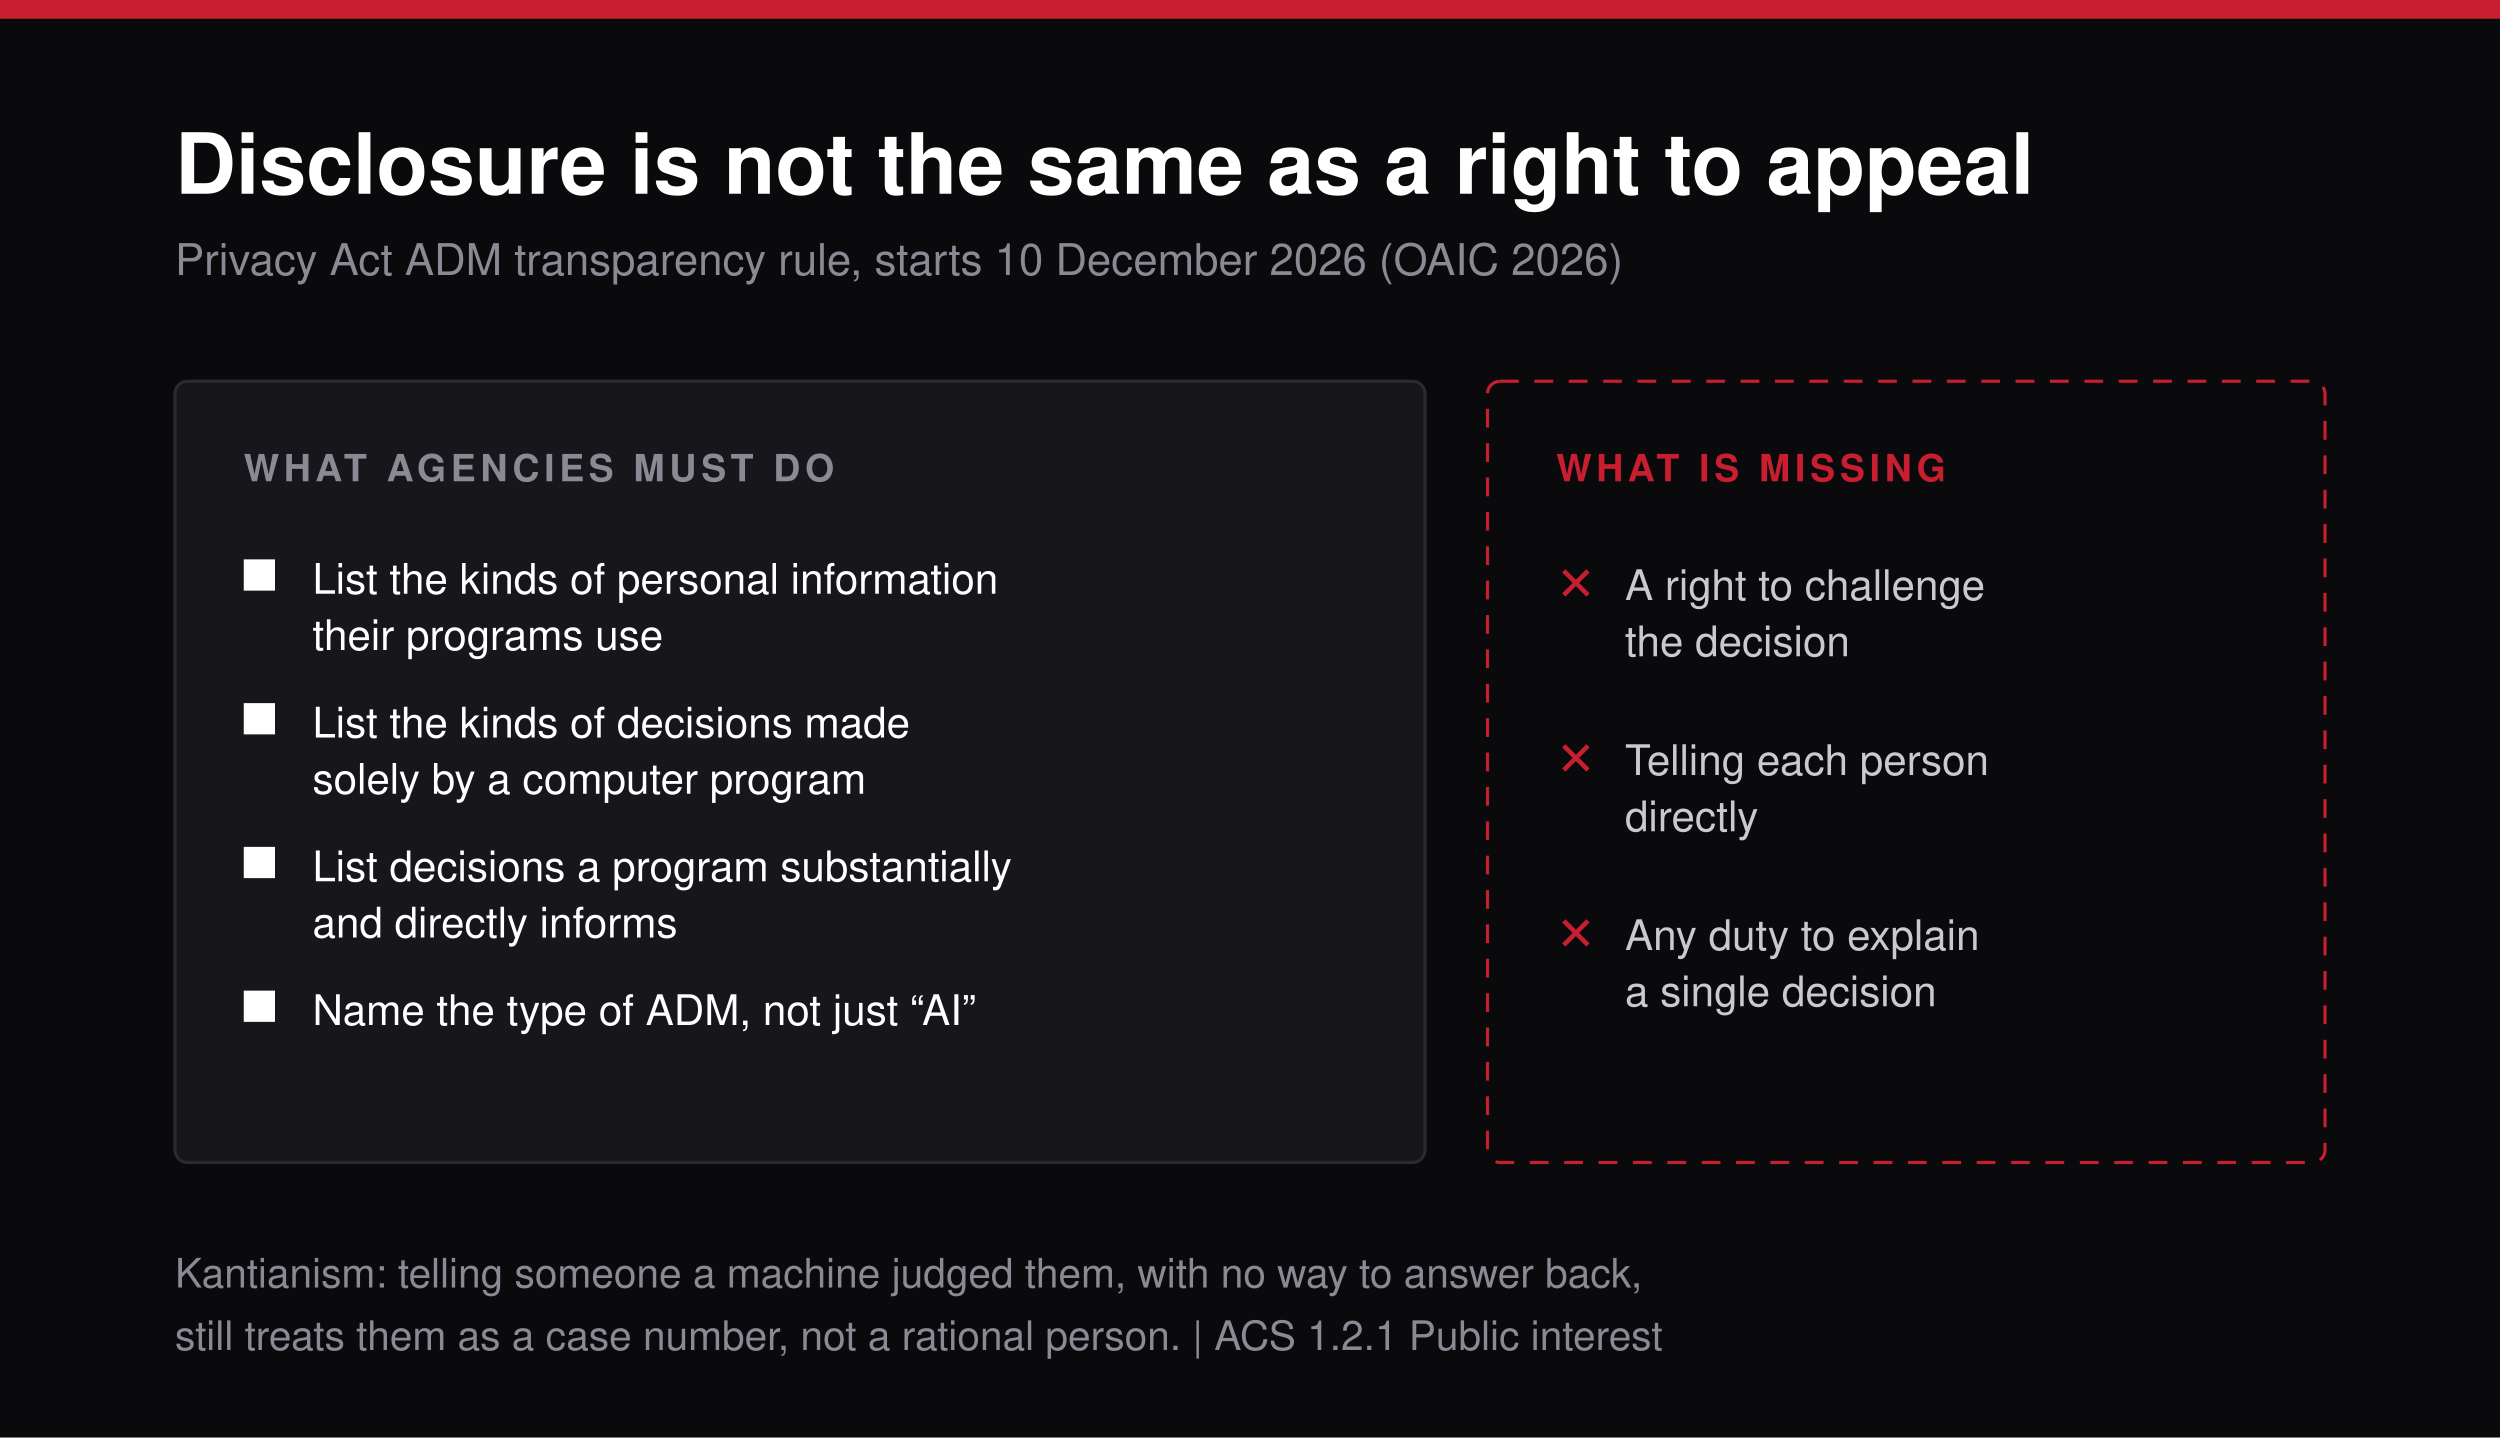
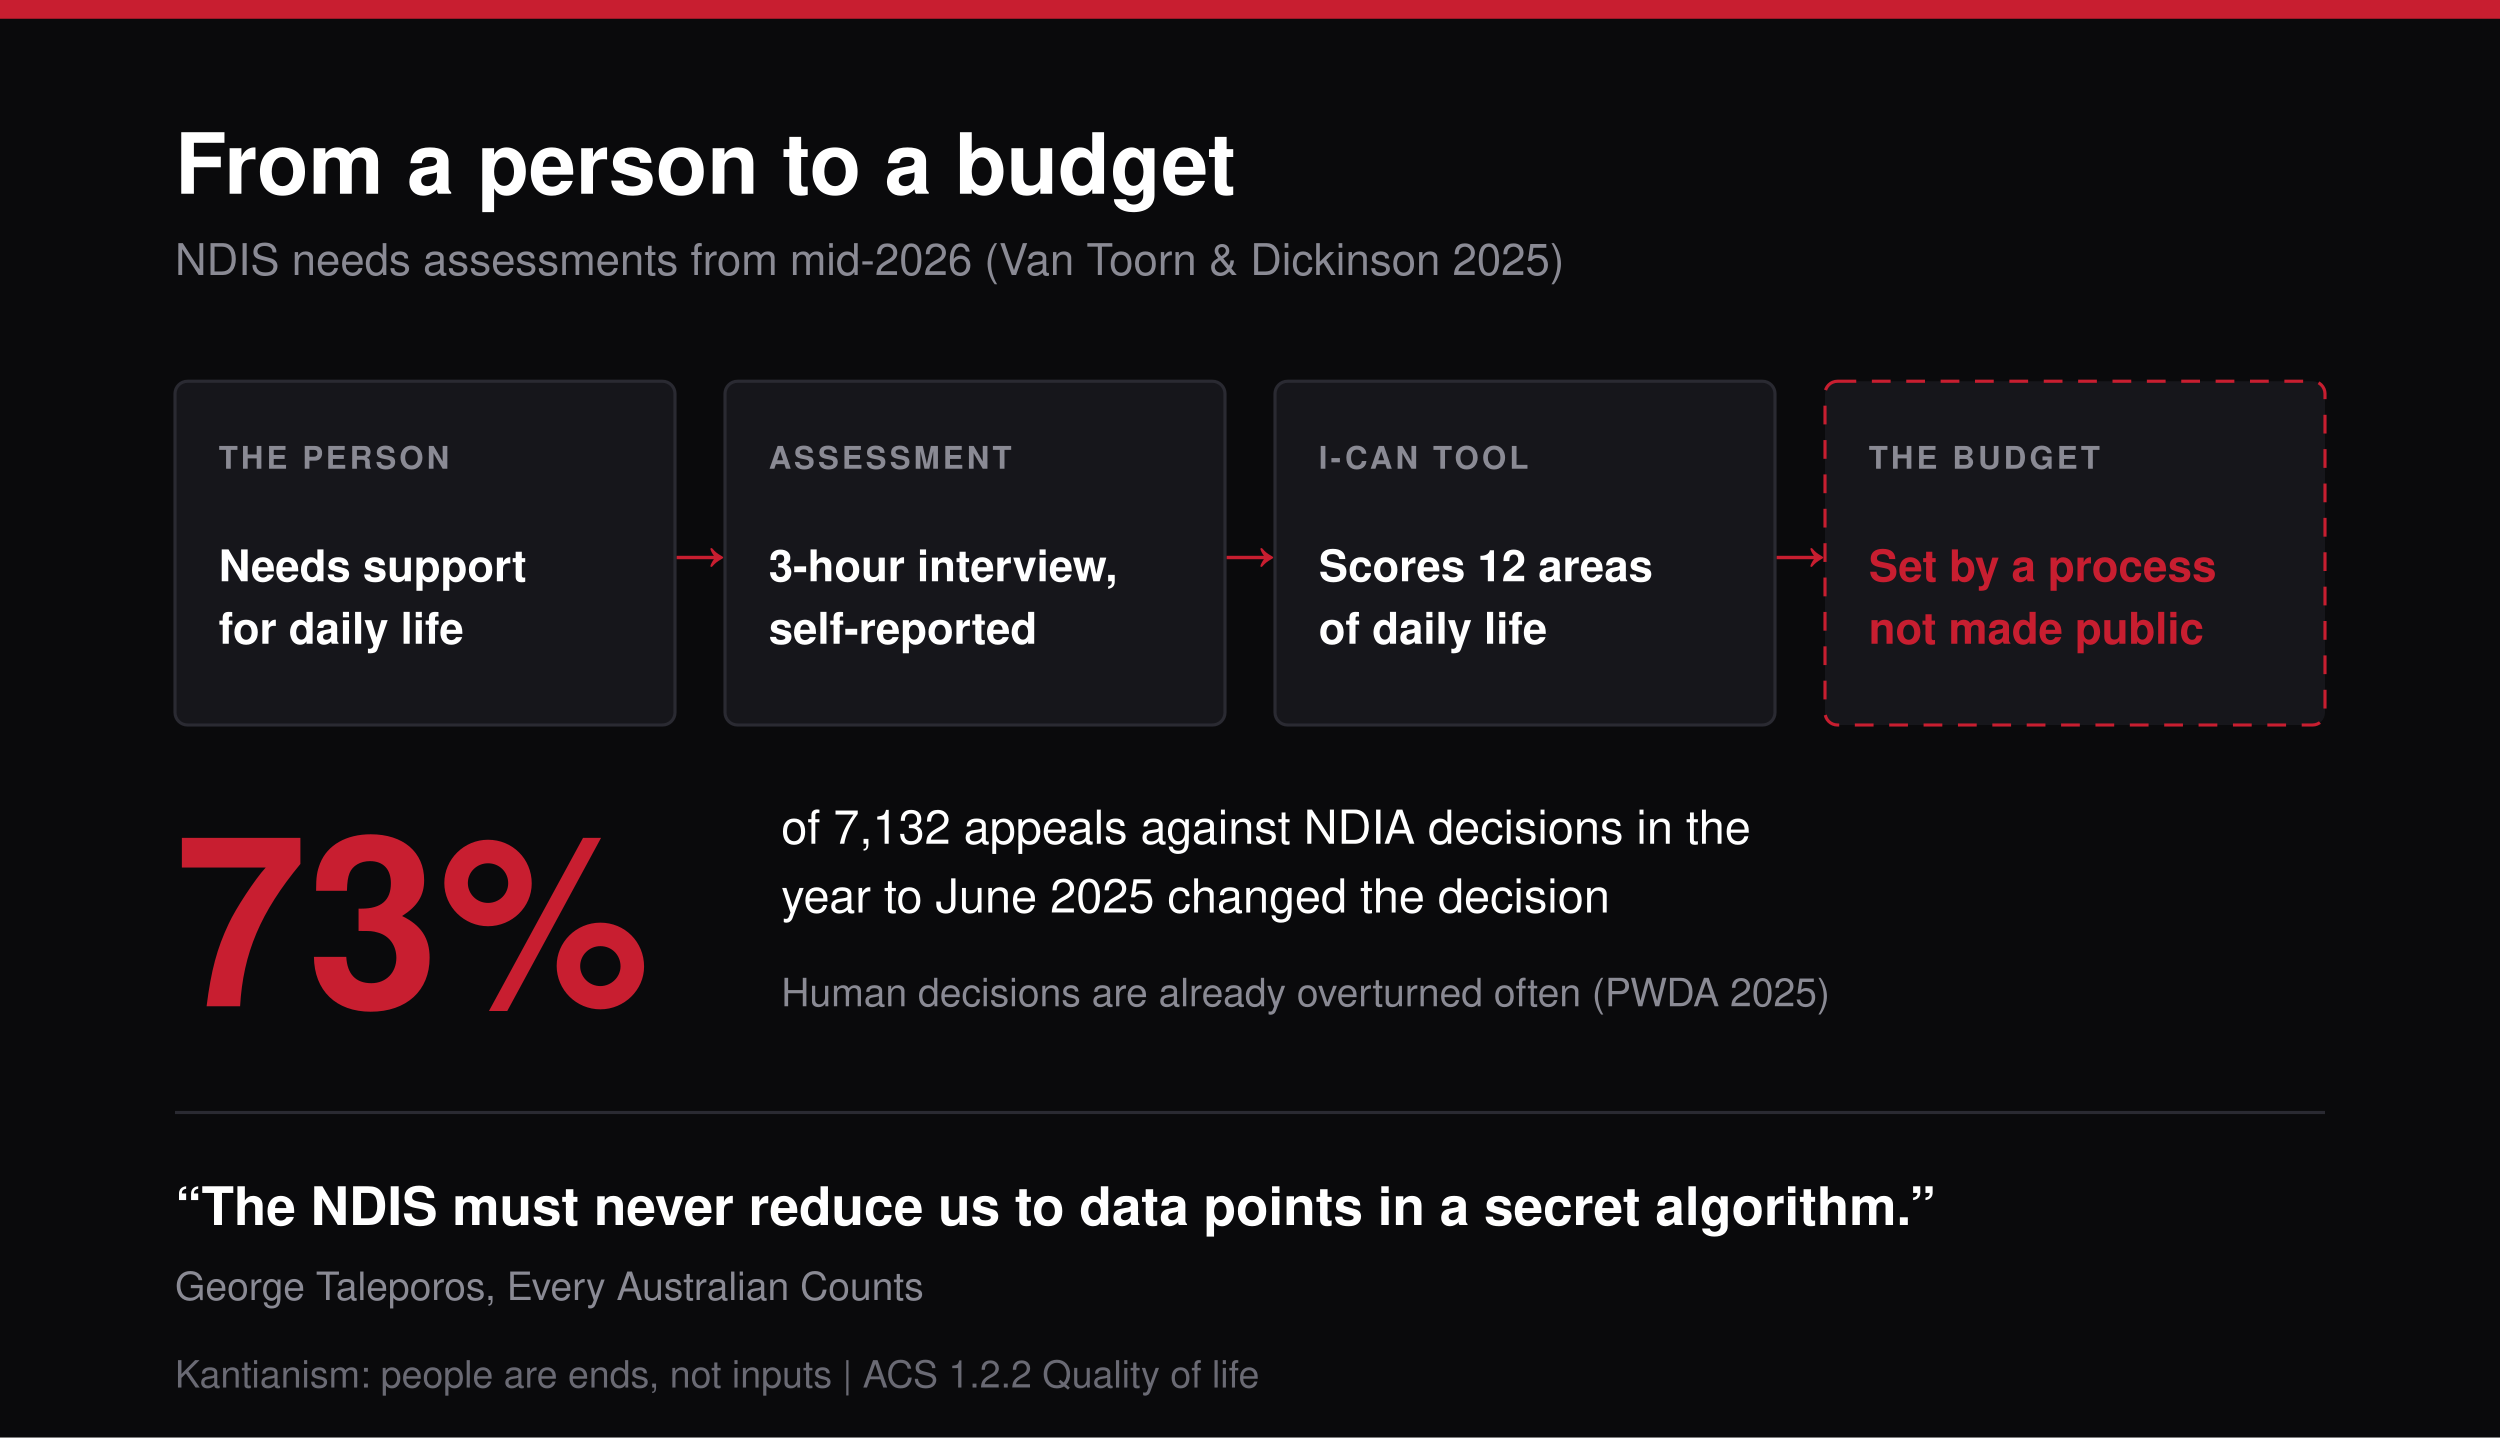
<svg xmlns="http://www.w3.org/2000/svg" viewBox="0 0 800 460" font-family="Helvetica, Arial, sans-serif">
  <rect width="800" height="460" fill="#0a0a0c" />
  <rect x="0" y="0" width="800" height="6" fill="#c81e30" />
-   <text x="56" y="62" fill="#ffffff" font-size="27" font-weight="700">Disclosure is not the same as a right to appeal</text>
-   <text x="56" y="88" fill="#8a8a94" font-size="14">Privacy Act ADM transparency rule, starts 10 December 2026 (OAIC 2026)</text>
-   <rect x="56" y="122" width="400" height="250" rx="4" fill="#16161b" stroke="#2a2a32" />
-   <text x="78" y="154" text-anchor="start" fill="#8a8a94" font-size="12" font-weight="700" letter-spacing="1.5">WHAT AGENCIES MUST DO</text>
-   <rect x="78" y="179" width="10" height="10" fill="#ffffff" />
-   <text x="100" y="190" text-anchor="start" fill="#ffffff" font-size="13.5" font-weight="400">List the kinds of personal information</text>
-   <text x="100" y="208" text-anchor="start" fill="#ffffff" font-size="13.5" font-weight="400">their programs use</text>
-   <rect x="78" y="225" width="10" height="10" fill="#ffffff" />
-   <text x="100" y="236" text-anchor="start" fill="#ffffff" font-size="13.5" font-weight="400">List the kinds of decisions made</text>
-   <text x="100" y="254" text-anchor="start" fill="#ffffff" font-size="13.5" font-weight="400">solely by a computer program</text>
-   <rect x="78" y="271" width="10" height="10" fill="#ffffff" />
-   <text x="100" y="282" text-anchor="start" fill="#ffffff" font-size="13.5" font-weight="400">List decisions a program substantially</text>
-   <text x="100" y="300" text-anchor="start" fill="#ffffff" font-size="13.5" font-weight="400">and directly informs</text>
-   <rect x="78" y="317" width="10" height="10" fill="#ffffff" />
-   <text x="100" y="328" text-anchor="start" fill="#ffffff" font-size="13.5" font-weight="400">Name the type of ADM, not just “AI”</text>
-   <rect x="476" y="122" width="268" height="250" rx="4" fill="#0a0a0c" stroke="#c81e30" stroke-dasharray="6 5" />
-   <text x="498" y="154" text-anchor="start" fill="#c81e30" font-size="12" font-weight="700" letter-spacing="1.5">WHAT IS MISSING</text>
-   <text x="498" y="192" text-anchor="start" fill="#c81e30" font-size="15" font-weight="700">✕</text>
-   <text x="520" y="192" text-anchor="start" fill="#c9c9d1" font-size="13.5" font-weight="400">A right to challenge</text>
-   <text x="520" y="210" text-anchor="start" fill="#c9c9d1" font-size="13.5" font-weight="400">the decision</text>
-   <text x="498" y="248" text-anchor="start" fill="#c81e30" font-size="15" font-weight="700">✕</text>
-   <text x="520" y="248" text-anchor="start" fill="#c9c9d1" font-size="13.5" font-weight="400">Telling each person</text>
-   <text x="520" y="266" text-anchor="start" fill="#c9c9d1" font-size="13.5" font-weight="400">directly</text>
-   <text x="498" y="304" text-anchor="start" fill="#c81e30" font-size="15" font-weight="700">✕</text>
-   <text x="520" y="304" text-anchor="start" fill="#c9c9d1" font-size="13.5" font-weight="400">Any duty to explain</text>
-   <text x="520" y="322" text-anchor="start" fill="#c9c9d1" font-size="13.5" font-weight="400">a single decision</text>
-   <text x="56" y="412" text-anchor="start" fill="#8a8a94" font-size="13" font-weight="400">Kantianism: telling someone a machine judged them, with no way to answer back,</text>
-   <text x="56" y="432" text-anchor="start" fill="#8a8a94" font-size="13" font-weight="400">still treats them as a case number, not a rational person.  |  ACS 1.2.1 Public interest</text>
+   <text x="56" y="62" fill="#ffffff" font-size="27" font-weight="700">From a person to a budget</text>
+   <text x="56" y="88" fill="#8a8a94" font-size="14">NDIS needs assessments from mid-2026 (Van Toorn &amp; Dickinson 2025)</text>
+   <rect x="56" y="122" width="160" height="110" rx="4" fill="#16161b" stroke="#2a2a32" />
+   <text x="70" y="150" text-anchor="start" fill="#8a8a94" font-size="10" font-weight="700" letter-spacing="1">THE PERSON</text>
+   <text x="70" y="186" text-anchor="start" fill="#ffffff" font-size="14" font-weight="700">Needs support</text>
+   <text x="70" y="206" text-anchor="start" fill="#ffffff" font-size="14" font-weight="700">for daily life</text>
+   <text x="224" y="184" text-anchor="middle" fill="#c81e30" font-size="18" font-weight="700">→</text>
+   <rect x="232" y="122" width="160" height="110" rx="4" fill="#16161b" stroke="#2a2a32" />
+   <text x="246" y="150" text-anchor="start" fill="#8a8a94" font-size="10" font-weight="700" letter-spacing="1">ASSESSMENT</text>
+   <text x="246" y="186" text-anchor="start" fill="#ffffff" font-size="14" font-weight="700">3-hour interview,</text>
+   <text x="246" y="206" text-anchor="start" fill="#ffffff" font-size="14" font-weight="700">self-reported</text>
+   <text x="400" y="184" text-anchor="middle" fill="#c81e30" font-size="18" font-weight="700">→</text>
+   <rect x="408" y="122" width="160" height="110" rx="4" fill="#16161b" stroke="#2a2a32" />
+   <text x="422" y="150" text-anchor="start" fill="#8a8a94" font-size="10" font-weight="700" letter-spacing="1">I-CAN TOOL</text>
+   <text x="422" y="186" text-anchor="start" fill="#ffffff" font-size="14" font-weight="700">Scores 12 areas</text>
+   <text x="422" y="206" text-anchor="start" fill="#ffffff" font-size="14" font-weight="700">of daily life</text>
+   <text x="576" y="184" text-anchor="middle" fill="#c81e30" font-size="18" font-weight="700">→</text>
+   <rect x="584" y="122" width="160" height="110" rx="4" fill="#16161b" stroke="#c81e30" stroke-dasharray="6 5" />
+   <text x="598" y="150" text-anchor="start" fill="#8a8a94" font-size="10" font-weight="700" letter-spacing="1">THE BUDGET</text>
+   <text x="598" y="186" text-anchor="start" fill="#c81e30" font-size="14" font-weight="700">Set by a process</text>
+   <text x="598" y="206" text-anchor="start" fill="#c81e30" font-size="14" font-weight="700">not made public</text>
+   <text x="56" y="322" text-anchor="start" fill="#c81e30" font-size="76" font-weight="700">73%</text>
+   <text x="250" y="270" text-anchor="start" fill="#ffffff" font-size="15" font-weight="400">of 7,132 appeals against NDIA decisions in the</text>
+   <text x="250" y="292" text-anchor="start" fill="#ffffff" font-size="15" font-weight="400">year to June 2025 changed the decision</text>
+   <text x="250" y="322" text-anchor="start" fill="#8a8a94" font-size="12.5" font-weight="400">Human decisions are already overturned often (PWDA 2025)</text>
+   <line x1="56" y1="356" x2="744" y2="356" stroke="#2a2a32" />
+   <text x="56" y="392" text-anchor="start" fill="#ffffff" font-size="17" font-weight="700">“The NDIS must never reduce us to data points in a secret algorithm.”</text>
+   <text x="56" y="416" text-anchor="start" fill="#8a8a94" font-size="12.5" font-weight="400">George Taleporos, Every Australian Counts</text>
+   <text x="56" y="444" text-anchor="start" fill="#6a6a74" font-size="12" font-weight="400">Kantianism: people are ends, not inputs  |  ACS 1.2.2 Quality of life</text>
</svg>
